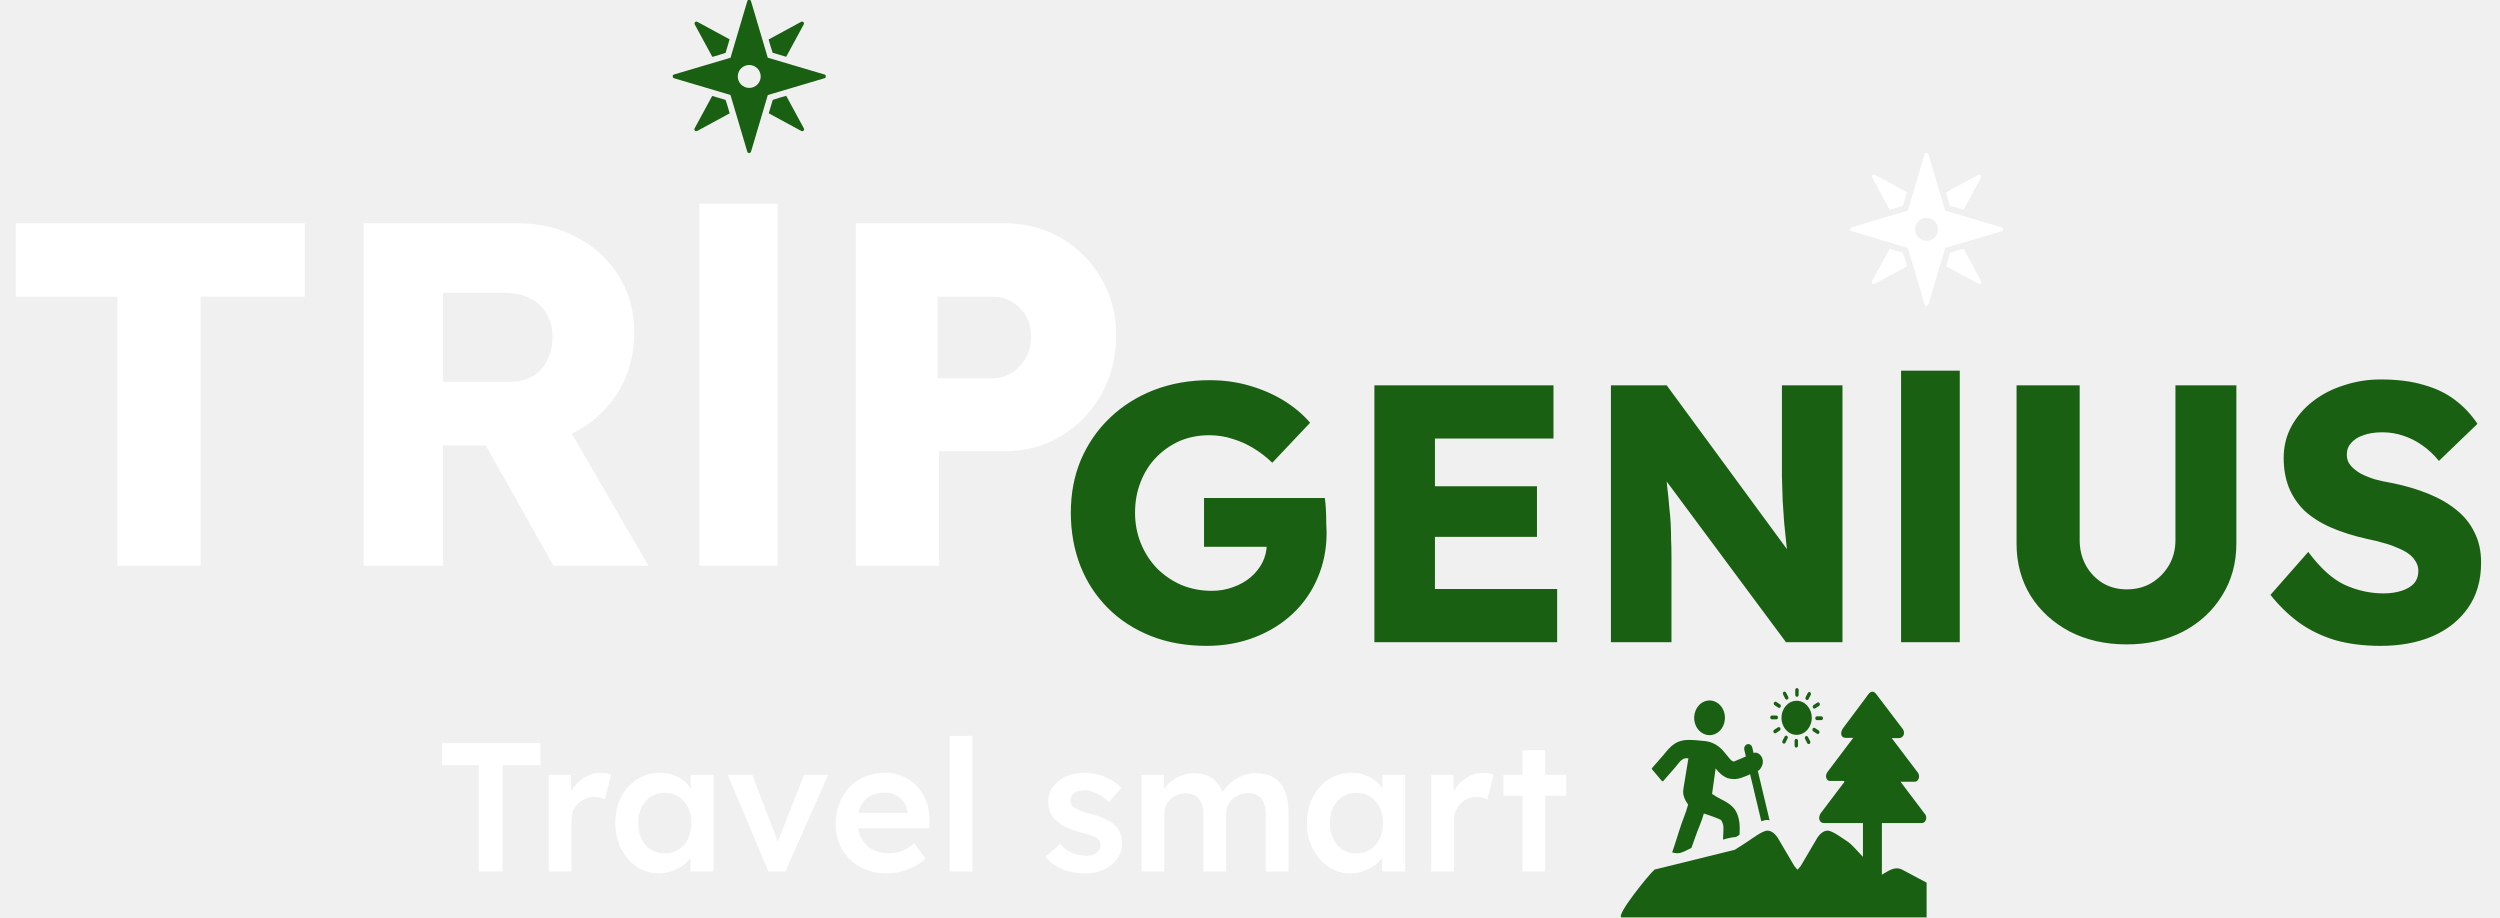
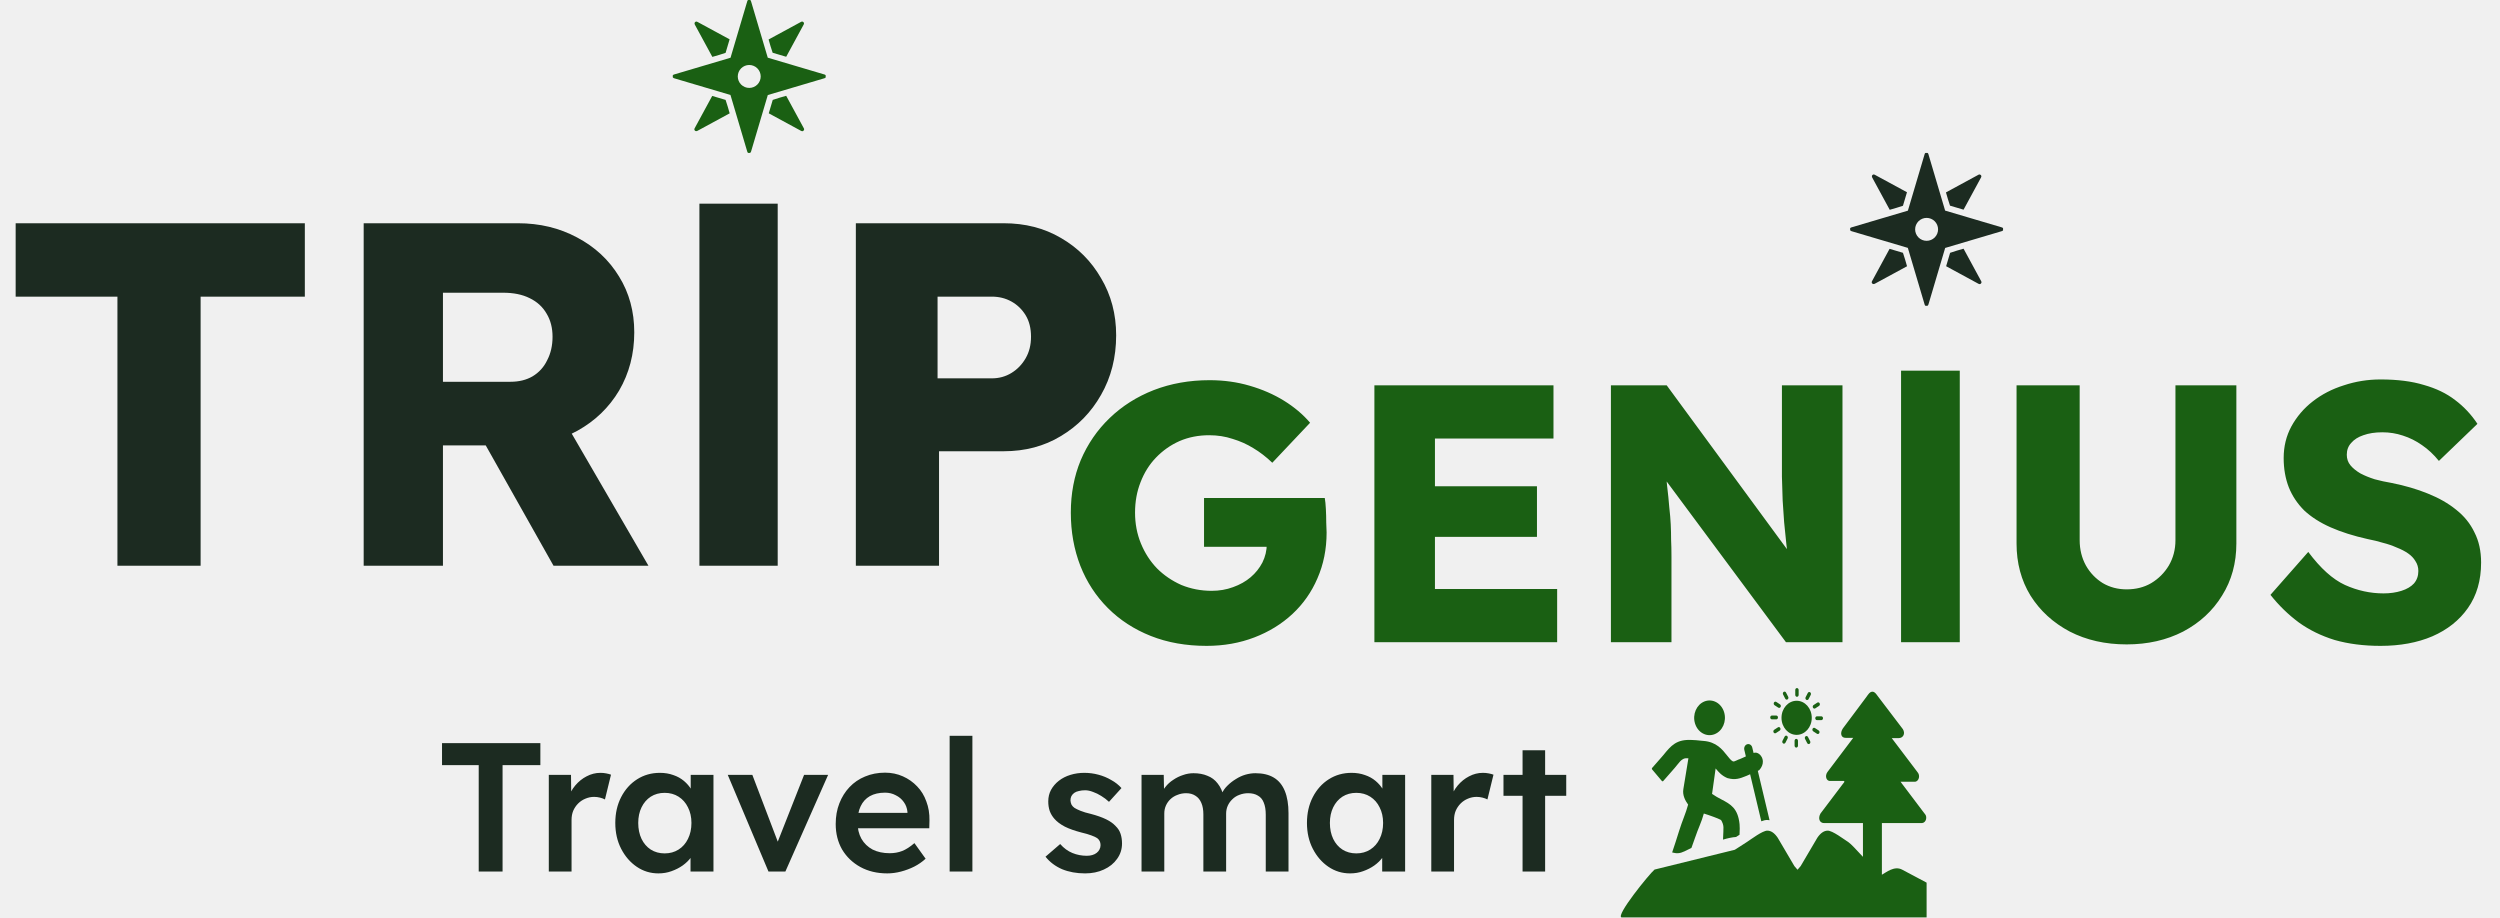
<svg xmlns="http://www.w3.org/2000/svg" width="327" height="120" viewBox="0 0 327 120" fill="none">
  <path d="M157.824 84.48C155.136 84.48 152.704 84.048 150.528 83.184C148.352 82.32 146.48 81.104 144.912 79.536C143.344 77.968 142.144 76.128 141.312 74.016C140.48 71.872 140.064 69.552 140.064 67.056C140.064 64.56 140.496 62.272 141.36 60.192C142.256 58.08 143.52 56.24 145.152 54.672C146.784 53.104 148.704 51.888 150.912 51.024C153.152 50.16 155.584 49.728 158.208 49.728C160.064 49.728 161.808 49.968 163.44 50.448C165.104 50.928 166.608 51.584 167.952 52.416C169.296 53.248 170.432 54.208 171.36 55.296L166.416 60.528C165.616 59.76 164.784 59.12 163.92 58.608C163.088 58.096 162.192 57.696 161.232 57.408C160.272 57.088 159.248 56.928 158.16 56.928C156.752 56.928 155.456 57.184 154.272 57.696C153.12 58.208 152.096 58.928 151.2 59.856C150.336 60.752 149.664 61.824 149.184 63.072C148.704 64.288 148.464 65.616 148.464 67.056C148.464 68.496 148.72 69.84 149.232 71.088C149.744 72.336 150.448 73.424 151.344 74.352C152.24 75.248 153.296 75.968 154.512 76.512C155.76 77.024 157.088 77.28 158.496 77.28C159.488 77.28 160.416 77.12 161.28 76.8C162.176 76.48 162.944 76.048 163.584 75.504C164.224 74.96 164.736 74.32 165.12 73.584C165.504 72.816 165.696 72 165.696 71.136V69.888L166.752 71.52H157.488V65.136H173.28C173.344 65.488 173.392 65.968 173.424 66.576C173.456 67.184 173.472 67.776 173.472 68.352C173.504 68.928 173.52 69.36 173.52 69.648C173.52 71.824 173.12 73.824 172.32 75.648C171.552 77.44 170.464 78.992 169.056 80.304C167.648 81.616 165.984 82.64 164.064 83.376C162.144 84.112 160.064 84.48 157.824 84.48ZM179.771 84V50.4H203.195V57.36H187.691V77.04H203.675V84H179.771ZM183.611 70.224V63.6H201.035V70.224H183.611ZM210.708 84V50.4H218.004L235.62 74.4L234.036 74.16C233.876 73.104 233.748 72.096 233.652 71.136C233.556 70.176 233.46 69.232 233.364 68.304C233.3 67.376 233.236 66.432 233.172 65.472C233.14 64.512 233.108 63.472 233.076 62.352C233.076 61.232 233.076 60.016 233.076 58.704V50.4H240.996V84H233.604L215.22 59.232L217.668 59.568C217.828 61.104 217.956 62.416 218.052 63.504C218.18 64.56 218.276 65.504 218.34 66.336C218.436 67.168 218.5 67.92 218.532 68.592C218.564 69.264 218.58 69.936 218.58 70.608C218.612 71.248 218.628 71.968 218.628 72.768V84H210.708ZM248.659 84V48.48H256.339V84H248.659ZM278.165 84.288C275.381 84.288 272.901 83.728 270.725 82.608C268.549 81.456 266.837 79.888 265.589 77.904C264.373 75.92 263.765 73.648 263.765 71.088V50.4H272.021V70.656C272.021 71.872 272.293 72.976 272.837 73.968C273.381 74.928 274.117 75.696 275.045 76.272C275.973 76.816 277.013 77.088 278.165 77.088C279.381 77.088 280.453 76.816 281.381 76.272C282.341 75.696 283.109 74.928 283.685 73.968C284.261 72.976 284.549 71.872 284.549 70.656V50.4H292.517V71.088C292.517 73.648 291.893 75.92 290.645 77.904C289.429 79.888 287.733 81.456 285.557 82.608C283.381 83.728 280.917 84.288 278.165 84.288ZM311.376 84.48C309.168 84.48 307.168 84.224 305.376 83.712C303.616 83.168 302.048 82.4 300.672 81.408C299.296 80.384 298.064 79.184 296.976 77.808L301.92 72.192C303.52 74.336 305.12 75.776 306.72 76.512C308.352 77.248 310.032 77.616 311.76 77.616C312.624 77.616 313.408 77.504 314.112 77.28C314.816 77.056 315.36 76.736 315.744 76.32C316.128 75.872 316.32 75.328 316.32 74.688C316.32 74.208 316.192 73.776 315.936 73.392C315.712 73.008 315.392 72.672 314.976 72.384C314.56 72.096 314.064 71.84 313.488 71.616C312.912 71.36 312.304 71.152 311.664 70.992C311.024 70.8 310.368 70.64 309.696 70.512C307.84 70.096 306.224 69.584 304.848 68.976C303.472 68.368 302.32 67.632 301.392 66.768C300.496 65.872 299.824 64.864 299.376 63.744C298.928 62.592 298.704 61.312 298.704 59.904C298.704 58.4 299.04 57.024 299.712 55.776C300.416 54.496 301.344 53.408 302.496 52.512C303.68 51.584 305.04 50.88 306.576 50.4C308.112 49.888 309.712 49.632 311.376 49.632C313.584 49.632 315.472 49.872 317.04 50.352C318.64 50.8 320 51.456 321.12 52.32C322.272 53.184 323.248 54.224 324.048 55.44L319.008 60.288C318.336 59.456 317.6 58.768 316.8 58.224C316.032 57.68 315.2 57.264 314.304 56.976C313.44 56.688 312.544 56.544 311.616 56.544C310.656 56.544 309.824 56.672 309.12 56.928C308.448 57.152 307.92 57.488 307.536 57.936C307.152 58.352 306.96 58.864 306.96 59.472C306.96 60.016 307.12 60.48 307.44 60.864C307.76 61.248 308.192 61.6 308.736 61.92C309.28 62.208 309.904 62.464 310.608 62.688C311.312 62.88 312.048 63.04 312.816 63.168C314.576 63.52 316.16 63.984 317.568 64.56C319.008 65.136 320.24 65.84 321.264 66.672C322.32 67.504 323.12 68.496 323.664 69.648C324.24 70.768 324.528 72.08 324.528 73.584C324.528 75.92 323.952 77.904 322.8 79.536C321.68 81.136 320.128 82.368 318.144 83.232C316.192 84.064 313.936 84.48 311.376 84.48Z" fill="#1A6013" />
  <g clip-path="url(#clip0_16_25)">
    <path fill-rule="evenodd" clip-rule="evenodd" d="M97.989 -0.034C97.841 -0.035 97.759 0.066 97.736 0.184L95.553 7.553C93.089 8.282 90.623 9.008 88.163 9.743C88.035 9.782 87.965 9.858 87.966 9.994C87.966 10.129 88.085 10.21 88.195 10.244L95.545 12.422C96.277 14.894 97.005 17.369 97.743 19.837C97.782 19.965 97.858 20.035 97.994 20.034C98.129 20.034 98.21 19.915 98.244 19.805L100.429 12.43L107.812 10.242C107.959 10.194 108.034 10.137 108.034 9.989C108.035 9.841 107.934 9.759 107.816 9.736L100.422 7.545L98.242 0.188C98.194 0.041 98.137 -0.034 97.989 -0.034V-0.034ZM98 8.5C98.398 8.5 98.779 8.658 99.061 8.939C99.342 9.221 99.5 9.602 99.5 10C99.5 10.398 99.342 10.779 99.061 11.061C98.779 11.342 98.398 11.5 98 11.5C97.602 11.5 97.221 11.342 96.939 11.061C96.658 10.779 96.5 10.398 96.5 10C96.5 9.602 96.658 9.221 96.939 8.939C97.221 8.658 97.602 8.5 98 8.5Z" fill="#1A6013" />
    <path fill-rule="evenodd" clip-rule="evenodd" d="M104.919 2.82C104.86 2.82 104.802 2.839 104.754 2.873L100.532 5.165C100.696 5.751 100.867 6.332 101.062 6.9L102.834 7.425L105.109 3.233C105.179 3.095 105.192 3.002 105.087 2.897C105.035 2.844 104.977 2.821 104.919 2.82ZM91.059 2.821C91.007 2.827 90.957 2.852 90.909 2.9C90.813 2.996 90.841 3.138 90.895 3.24L93.175 7.441C93.758 7.278 94.338 7.108 94.907 6.914L95.432 5.145C94.03 4.383 92.628 3.619 91.225 2.862C91.166 2.831 91.111 2.816 91.059 2.821ZM102.834 12.53C102.238 12.697 101.648 12.87 101.074 13.069C100.904 13.654 100.728 14.238 100.554 14.822L104.767 17.109C104.905 17.179 104.998 17.192 105.103 17.087C105.209 16.983 105.194 16.854 105.127 16.754L102.834 12.53ZM93.156 12.548C92.39 13.956 91.623 15.365 90.862 16.774C90.799 16.892 90.804 16.995 90.9 17.091C90.996 17.187 91.138 17.159 91.24 17.105L95.441 14.825C95.276 14.233 95.103 13.645 94.907 13.067C94.323 12.897 93.74 12.722 93.156 12.548Z" fill="#1A6013" />
  </g>
  <g clip-path="url(#clip1_16_25)">
-     <path fill-rule="evenodd" clip-rule="evenodd" d="M251.989 19.966C251.841 19.965 251.759 20.066 251.736 20.184L249.553 27.553C247.089 28.282 244.623 29.008 242.163 29.743C242.035 29.782 241.965 29.858 241.966 29.994C241.966 30.129 242.085 30.21 242.195 30.244L249.545 32.422C250.277 34.894 251.005 37.369 251.743 39.837C251.782 39.965 251.858 40.035 251.994 40.034C252.129 40.034 252.21 39.915 252.244 39.805L254.429 32.43L261.812 30.242C261.959 30.194 262.034 30.137 262.034 29.989C262.035 29.841 261.934 29.759 261.816 29.736L254.422 27.545L252.242 20.188C252.194 20.041 252.137 19.966 251.989 19.966V19.966ZM252 28.5C252.398 28.5 252.779 28.658 253.061 28.939C253.342 29.221 253.5 29.602 253.5 30C253.5 30.398 253.342 30.779 253.061 31.061C252.779 31.342 252.398 31.5 252 31.5C251.602 31.5 251.221 31.342 250.939 31.061C250.658 30.779 250.5 30.398 250.5 30C250.5 29.602 250.658 29.221 250.939 28.939C251.221 28.658 251.602 28.5 252 28.5Z" fill="white" />
-     <path fill-rule="evenodd" clip-rule="evenodd" d="M258.919 22.82C258.86 22.82 258.802 22.839 258.754 22.873L254.532 25.165C254.696 25.751 254.867 26.332 255.062 26.9L256.834 27.425L259.109 23.233C259.179 23.095 259.192 23.002 259.087 22.897C259.035 22.844 258.977 22.821 258.919 22.82ZM245.059 22.821C245.007 22.827 244.957 22.852 244.909 22.9C244.813 22.996 244.841 23.138 244.895 23.24L247.175 27.441C247.758 27.278 248.338 27.108 248.907 26.914L249.432 25.145C248.03 24.383 246.628 23.619 245.225 22.862C245.166 22.831 245.111 22.816 245.059 22.821ZM256.834 32.53C256.238 32.697 255.648 32.87 255.074 33.069C254.904 33.654 254.728 34.238 254.554 34.822L258.767 37.109C258.905 37.179 258.998 37.192 259.103 37.087C259.209 36.983 259.194 36.854 259.127 36.754L256.834 32.53ZM247.156 32.548C246.39 33.956 245.623 35.365 244.862 36.774C244.799 36.892 244.804 36.995 244.9 37.091C244.996 37.187 245.138 37.159 245.24 37.105L249.441 34.825C249.276 34.233 249.103 33.645 248.907 33.067C248.323 32.897 247.74 32.722 247.156 32.548Z" fill="white" />
+     <path fill-rule="evenodd" clip-rule="evenodd" d="M251.989 19.966C251.841 19.965 251.759 20.066 251.736 20.184L249.553 27.553C247.089 28.282 244.623 29.008 242.163 29.743C242.035 29.782 241.965 29.858 241.966 29.994C241.966 30.129 242.085 30.21 242.195 30.244L249.545 32.422C250.277 34.894 251.005 37.369 251.743 39.837C251.782 39.965 251.858 40.035 251.994 40.034C252.129 40.034 252.21 39.915 252.244 39.805L254.429 32.43L261.812 30.242C261.959 30.194 262.034 30.137 262.034 29.989C262.035 29.841 261.934 29.759 261.816 29.736L254.422 27.545L252.242 20.188C252.194 20.041 252.137 19.966 251.989 19.966V19.966ZM252 28.5C252.398 28.5 252.779 28.658 253.061 28.939C253.342 29.221 253.5 29.602 253.5 30C253.5 30.398 253.342 30.779 253.061 31.061C252.779 31.342 252.398 31.5 252 31.5C251.602 31.5 251.221 31.342 250.939 31.061C250.658 30.779 250.5 30.398 250.5 30C250.5 29.602 250.658 29.221 250.939 28.939C251.221 28.658 251.602 28.5 252 28.5Z" fill="#1c2b21" />
+     <path fill-rule="evenodd" clip-rule="evenodd" d="M258.919 22.82C258.86 22.82 258.802 22.839 258.754 22.873L254.532 25.165C254.696 25.751 254.867 26.332 255.062 26.9L256.834 27.425L259.109 23.233C259.179 23.095 259.192 23.002 259.087 22.897C259.035 22.844 258.977 22.821 258.919 22.82ZM245.059 22.821C245.007 22.827 244.957 22.852 244.909 22.9C244.813 22.996 244.841 23.138 244.895 23.24L247.175 27.441C247.758 27.278 248.338 27.108 248.907 26.914L249.432 25.145C248.03 24.383 246.628 23.619 245.225 22.862C245.166 22.831 245.111 22.816 245.059 22.821ZM256.834 32.53C256.238 32.697 255.648 32.87 255.074 33.069C254.904 33.654 254.728 34.238 254.554 34.822L258.767 37.109C258.905 37.179 258.998 37.192 259.103 37.087C259.209 36.983 259.194 36.854 259.127 36.754L256.834 32.53ZM247.156 32.548C246.39 33.956 245.623 35.365 244.862 36.774C244.799 36.892 244.804 36.995 244.9 37.091C244.996 37.187 245.138 37.159 245.24 37.105L249.441 34.825C249.276 34.233 249.103 33.645 248.907 33.067C248.323 32.897 247.74 32.722 247.156 32.548Z" fill="#1c2b21" />
  </g>
-   <path d="M15.36 74V38.8H2.048V29.2H39.872V38.8H26.24V74H15.36ZM47.569 74V29.2H67.73C70.588 29.2 73.169 29.819 75.474 31.056C77.82 32.293 79.655 34 80.978 36.176C82.3 38.309 82.962 40.741 82.962 43.472C82.962 46.288 82.3 48.827 80.978 51.088C79.655 53.307 77.841 55.056 75.537 56.336C73.234 57.616 70.631 58.256 67.73 58.256H57.938V74H47.569ZM72.401 74L61.01 53.776L72.145 52.176L84.817 74H72.401ZM57.938 49.936H66.769C67.879 49.936 68.839 49.701 69.65 49.232C70.503 48.72 71.143 48.016 71.57 47.12C72.039 46.224 72.273 45.2 72.273 44.048C72.273 42.896 72.017 41.893 71.505 41.04C70.993 40.144 70.247 39.461 69.266 38.992C68.327 38.523 67.175 38.288 65.809 38.288H57.938V49.936ZM91.483 74V26.64H101.723V74H91.483ZM111.945 74V29.2H131.273C134.089 29.2 136.585 29.84 138.761 31.12C140.979 32.4 142.729 34.149 144.009 36.368C145.331 38.587 145.993 41.083 145.993 43.856C145.993 46.757 145.331 49.36 144.009 51.664C142.729 53.925 140.979 55.717 138.761 57.04C136.585 58.363 134.089 59.024 131.273 59.024H122.825V74H111.945ZM122.633 49.488H129.737C130.675 49.488 131.529 49.253 132.297 48.784C133.065 48.315 133.683 47.675 134.153 46.864C134.622 46.053 134.857 45.115 134.857 44.048C134.857 42.939 134.622 42 134.153 41.232C133.683 40.464 133.065 39.867 132.297 39.44C131.529 39.013 130.675 38.8 129.737 38.8H122.633V49.488Z" fill="white" />
-   <path d="M62.616 114V100.08H57.816V97.2H70.68V100.08H65.736V114H62.616ZM71.783 114V101.352H74.687L74.735 105.384L74.327 104.472C74.503 103.832 74.807 103.256 75.239 102.744C75.671 102.232 76.167 101.832 76.727 101.544C77.303 101.24 77.903 101.088 78.527 101.088C78.799 101.088 79.055 101.112 79.295 101.16C79.551 101.208 79.759 101.264 79.919 101.328L79.127 104.568C78.951 104.472 78.735 104.392 78.479 104.328C78.223 104.264 77.967 104.232 77.711 104.232C77.311 104.232 76.927 104.312 76.559 104.472C76.207 104.616 75.895 104.824 75.623 105.096C75.351 105.368 75.135 105.688 74.975 106.056C74.831 106.408 74.759 106.808 74.759 107.256V114H71.783ZM86.121 114.24C85.081 114.24 84.137 113.952 83.289 113.376C82.441 112.8 81.761 112.016 81.249 111.024C80.737 110.032 80.481 108.904 80.481 107.64C80.481 106.376 80.737 105.248 81.249 104.256C81.761 103.264 82.457 102.488 83.337 101.928C84.217 101.368 85.209 101.088 86.313 101.088C86.953 101.088 87.537 101.184 88.065 101.376C88.593 101.552 89.057 101.808 89.457 102.144C89.857 102.48 90.185 102.864 90.441 103.296C90.713 103.728 90.897 104.192 90.993 104.688L90.345 104.52V101.352H93.321V114H90.321V110.976L91.017 110.856C90.905 111.288 90.697 111.712 90.393 112.128C90.105 112.528 89.737 112.888 89.289 113.208C88.857 113.512 88.369 113.76 87.825 113.952C87.297 114.144 86.729 114.24 86.121 114.24ZM86.937 111.624C87.625 111.624 88.233 111.456 88.761 111.12C89.289 110.784 89.697 110.32 89.985 109.728C90.289 109.12 90.441 108.424 90.441 107.64C90.441 106.872 90.289 106.192 89.985 105.6C89.697 105.008 89.289 104.544 88.761 104.208C88.233 103.872 87.625 103.704 86.937 103.704C86.249 103.704 85.641 103.872 85.113 104.208C84.601 104.544 84.201 105.008 83.913 105.6C83.625 106.192 83.481 106.872 83.481 107.64C83.481 108.424 83.625 109.12 83.913 109.728C84.201 110.32 84.601 110.784 85.113 111.12C85.641 111.456 86.249 111.624 86.937 111.624ZM100.518 114L95.19 101.352H98.406L102.006 110.808L101.382 110.976L105.174 101.352H108.318L102.726 114H100.518ZM116.054 114.24C114.726 114.24 113.55 113.96 112.526 113.4C111.518 112.84 110.726 112.08 110.15 111.12C109.59 110.144 109.31 109.032 109.31 107.784C109.31 106.792 109.47 105.888 109.79 105.072C110.11 104.256 110.55 103.552 111.11 102.96C111.686 102.352 112.366 101.888 113.15 101.568C113.95 101.232 114.822 101.064 115.766 101.064C116.598 101.064 117.374 101.224 118.094 101.544C118.814 101.864 119.438 102.304 119.966 102.864C120.494 103.408 120.894 104.064 121.166 104.832C121.454 105.584 121.59 106.408 121.574 107.304L121.55 108.336H111.302L110.75 106.32H119.078L118.694 106.728V106.2C118.646 105.704 118.486 105.272 118.214 104.904C117.942 104.52 117.59 104.224 117.158 104.016C116.742 103.792 116.278 103.68 115.766 103.68C114.982 103.68 114.318 103.832 113.774 104.136C113.246 104.44 112.846 104.88 112.574 105.456C112.302 106.016 112.166 106.72 112.166 107.568C112.166 108.384 112.334 109.096 112.67 109.704C113.022 110.312 113.51 110.784 114.134 111.12C114.774 111.44 115.518 111.6 116.366 111.6C116.958 111.6 117.502 111.504 117.998 111.312C118.494 111.12 119.03 110.776 119.606 110.28L121.07 112.32C120.638 112.72 120.142 113.064 119.582 113.352C119.038 113.624 118.462 113.84 117.854 114C117.246 114.16 116.646 114.24 116.054 114.24ZM124.213 114V96.24H127.189V114H124.213ZM141.936 114.24C140.816 114.24 139.808 114.056 138.912 113.688C138.032 113.304 137.312 112.76 136.752 112.056L138.672 110.4C139.152 110.944 139.688 111.336 140.28 111.576C140.872 111.816 141.496 111.936 142.152 111.936C142.424 111.936 142.664 111.904 142.872 111.84C143.096 111.776 143.288 111.68 143.448 111.552C143.608 111.424 143.728 111.28 143.808 111.12C143.904 110.944 143.952 110.752 143.952 110.544C143.952 110.16 143.808 109.856 143.52 109.632C143.36 109.52 143.104 109.4 142.752 109.272C142.416 109.144 141.976 109.016 141.432 108.888C140.568 108.664 139.848 108.408 139.272 108.12C138.696 107.816 138.248 107.48 137.928 107.112C137.656 106.808 137.448 106.464 137.304 106.08C137.176 105.696 137.112 105.28 137.112 104.832C137.112 104.272 137.232 103.768 137.472 103.32C137.728 102.856 138.072 102.456 138.504 102.12C138.936 101.784 139.44 101.528 140.016 101.352C140.592 101.176 141.192 101.088 141.816 101.088C142.456 101.088 143.072 101.168 143.664 101.328C144.272 101.488 144.832 101.72 145.344 102.024C145.872 102.312 146.32 102.664 146.688 103.08L145.056 104.88C144.752 104.592 144.416 104.336 144.048 104.112C143.696 103.888 143.336 103.712 142.968 103.584C142.6 103.44 142.256 103.368 141.936 103.368C141.632 103.368 141.36 103.4 141.12 103.464C140.88 103.512 140.68 103.592 140.52 103.704C140.36 103.816 140.232 103.96 140.136 104.136C140.056 104.296 140.016 104.488 140.016 104.712C140.032 104.904 140.08 105.088 140.16 105.264C140.256 105.424 140.384 105.56 140.544 105.672C140.72 105.784 140.984 105.912 141.336 106.056C141.688 106.2 142.144 106.336 142.704 106.464C143.488 106.672 144.144 106.904 144.672 107.16C145.2 107.416 145.616 107.712 145.92 108.048C146.224 108.336 146.44 108.672 146.568 109.056C146.696 109.44 146.76 109.864 146.76 110.328C146.76 111.08 146.544 111.752 146.112 112.344C145.696 112.936 145.12 113.4 144.384 113.736C143.664 114.072 142.848 114.24 141.936 114.24ZM149.313 114V101.352H152.217L152.265 103.896L151.785 104.088C151.929 103.672 152.145 103.288 152.433 102.936C152.721 102.568 153.065 102.256 153.465 102C153.865 101.728 154.289 101.52 154.737 101.376C155.185 101.216 155.641 101.136 156.105 101.136C156.793 101.136 157.401 101.248 157.929 101.472C158.473 101.68 158.921 102.016 159.273 102.48C159.641 102.944 159.913 103.536 160.089 104.256L159.633 104.16L159.825 103.776C160.001 103.392 160.249 103.048 160.569 102.744C160.889 102.424 161.249 102.144 161.649 101.904C162.049 101.648 162.465 101.456 162.897 101.328C163.345 101.2 163.785 101.136 164.217 101.136C165.177 101.136 165.977 101.328 166.617 101.712C167.257 102.096 167.737 102.68 168.057 103.464C168.377 104.248 168.537 105.216 168.537 106.368V114H165.561V106.56C165.561 105.92 165.473 105.392 165.297 104.976C165.137 104.56 164.881 104.256 164.529 104.064C164.193 103.856 163.769 103.752 163.257 103.752C162.857 103.752 162.473 103.824 162.105 103.968C161.753 104.096 161.449 104.288 161.193 104.544C160.937 104.784 160.737 105.064 160.593 105.384C160.449 105.704 160.377 106.056 160.377 106.44V114H157.401V106.536C157.401 105.928 157.313 105.424 157.137 105.024C156.961 104.608 156.705 104.296 156.369 104.088C156.033 103.864 155.625 103.752 155.145 103.752C154.745 103.752 154.369 103.824 154.017 103.968C153.665 104.096 153.361 104.28 153.105 104.52C152.849 104.76 152.649 105.04 152.505 105.36C152.361 105.68 152.289 106.032 152.289 106.416V114H149.313ZM176.59 114.24C175.55 114.24 174.606 113.952 173.758 113.376C172.91 112.8 172.23 112.016 171.718 111.024C171.206 110.032 170.95 108.904 170.95 107.64C170.95 106.376 171.206 105.248 171.718 104.256C172.23 103.264 172.926 102.488 173.806 101.928C174.686 101.368 175.678 101.088 176.782 101.088C177.422 101.088 178.006 101.184 178.534 101.376C179.062 101.552 179.526 101.808 179.926 102.144C180.326 102.48 180.654 102.864 180.91 103.296C181.182 103.728 181.366 104.192 181.462 104.688L180.814 104.52V101.352H183.79V114H180.79V110.976L181.486 110.856C181.374 111.288 181.166 111.712 180.862 112.128C180.574 112.528 180.206 112.888 179.758 113.208C179.326 113.512 178.838 113.76 178.294 113.952C177.766 114.144 177.198 114.24 176.59 114.24ZM177.406 111.624C178.094 111.624 178.702 111.456 179.23 111.12C179.758 110.784 180.166 110.32 180.454 109.728C180.758 109.12 180.91 108.424 180.91 107.64C180.91 106.872 180.758 106.192 180.454 105.6C180.166 105.008 179.758 104.544 179.23 104.208C178.702 103.872 178.094 103.704 177.406 103.704C176.718 103.704 176.11 103.872 175.582 104.208C175.07 104.544 174.67 105.008 174.382 105.6C174.094 106.192 173.95 106.872 173.95 107.64C173.95 108.424 174.094 109.12 174.382 109.728C174.67 110.32 175.07 110.784 175.582 111.12C176.11 111.456 176.718 111.624 177.406 111.624ZM187.212 114V101.352H190.116L190.164 105.384L189.756 104.472C189.932 103.832 190.236 103.256 190.668 102.744C191.1 102.232 191.596 101.832 192.156 101.544C192.732 101.24 193.332 101.088 193.956 101.088C194.228 101.088 194.484 101.112 194.724 101.16C194.98 101.208 195.188 101.264 195.348 101.328L194.556 104.568C194.38 104.472 194.164 104.392 193.908 104.328C193.652 104.264 193.396 104.232 193.14 104.232C192.74 104.232 192.356 104.312 191.988 104.472C191.636 104.616 191.324 104.824 191.052 105.096C190.78 105.368 190.564 105.688 190.404 106.056C190.26 106.408 190.188 106.808 190.188 107.256V114H187.212ZM199.151 114V98.136H202.103V114H199.151ZM196.655 104.088V101.352H204.863V104.088H196.655Z" fill="white" />
+   <path d="M15.36 74V38.8H2.048V29.2H39.872V38.8H26.24V74H15.36ZM47.569 74V29.2H67.73C70.588 29.2 73.169 29.819 75.474 31.056C77.82 32.293 79.655 34 80.978 36.176C82.3 38.309 82.962 40.741 82.962 43.472C82.962 46.288 82.3 48.827 80.978 51.088C79.655 53.307 77.841 55.056 75.537 56.336C73.234 57.616 70.631 58.256 67.73 58.256H57.938V74H47.569ZM72.401 74L61.01 53.776L72.145 52.176L84.817 74H72.401ZM57.938 49.936H66.769C67.879 49.936 68.839 49.701 69.65 49.232C70.503 48.72 71.143 48.016 71.57 47.12C72.039 46.224 72.273 45.2 72.273 44.048C72.273 42.896 72.017 41.893 71.505 41.04C70.993 40.144 70.247 39.461 69.266 38.992C68.327 38.523 67.175 38.288 65.809 38.288H57.938V49.936ZM91.483 74V26.64H101.723V74H91.483ZM111.945 74V29.2H131.273C134.089 29.2 136.585 29.84 138.761 31.12C140.979 32.4 142.729 34.149 144.009 36.368C145.331 38.587 145.993 41.083 145.993 43.856C145.993 46.757 145.331 49.36 144.009 51.664C142.729 53.925 140.979 55.717 138.761 57.04C136.585 58.363 134.089 59.024 131.273 59.024H122.825V74H111.945ZM122.633 49.488H129.737C130.675 49.488 131.529 49.253 132.297 48.784C133.065 48.315 133.683 47.675 134.153 46.864C134.622 46.053 134.857 45.115 134.857 44.048C134.857 42.939 134.622 42 134.153 41.232C133.683 40.464 133.065 39.867 132.297 39.44C131.529 39.013 130.675 38.8 129.737 38.8H122.633V49.488Z" fill="#1c2b21" />
+   <path d="M62.616 114V100.08H57.816V97.2H70.68V100.08H65.736V114H62.616ZM71.783 114V101.352H74.687L74.735 105.384L74.327 104.472C74.503 103.832 74.807 103.256 75.239 102.744C75.671 102.232 76.167 101.832 76.727 101.544C77.303 101.24 77.903 101.088 78.527 101.088C78.799 101.088 79.055 101.112 79.295 101.16C79.551 101.208 79.759 101.264 79.919 101.328L79.127 104.568C78.951 104.472 78.735 104.392 78.479 104.328C78.223 104.264 77.967 104.232 77.711 104.232C77.311 104.232 76.927 104.312 76.559 104.472C76.207 104.616 75.895 104.824 75.623 105.096C75.351 105.368 75.135 105.688 74.975 106.056C74.831 106.408 74.759 106.808 74.759 107.256V114H71.783ZM86.121 114.24C85.081 114.24 84.137 113.952 83.289 113.376C82.441 112.8 81.761 112.016 81.249 111.024C80.737 110.032 80.481 108.904 80.481 107.64C80.481 106.376 80.737 105.248 81.249 104.256C81.761 103.264 82.457 102.488 83.337 101.928C84.217 101.368 85.209 101.088 86.313 101.088C86.953 101.088 87.537 101.184 88.065 101.376C88.593 101.552 89.057 101.808 89.457 102.144C89.857 102.48 90.185 102.864 90.441 103.296C90.713 103.728 90.897 104.192 90.993 104.688L90.345 104.52V101.352H93.321V114H90.321V110.976L91.017 110.856C90.905 111.288 90.697 111.712 90.393 112.128C90.105 112.528 89.737 112.888 89.289 113.208C88.857 113.512 88.369 113.76 87.825 113.952C87.297 114.144 86.729 114.24 86.121 114.24ZM86.937 111.624C87.625 111.624 88.233 111.456 88.761 111.12C89.289 110.784 89.697 110.32 89.985 109.728C90.289 109.12 90.441 108.424 90.441 107.64C90.441 106.872 90.289 106.192 89.985 105.6C89.697 105.008 89.289 104.544 88.761 104.208C88.233 103.872 87.625 103.704 86.937 103.704C86.249 103.704 85.641 103.872 85.113 104.208C84.601 104.544 84.201 105.008 83.913 105.6C83.625 106.192 83.481 106.872 83.481 107.64C83.481 108.424 83.625 109.12 83.913 109.728C84.201 110.32 84.601 110.784 85.113 111.12C85.641 111.456 86.249 111.624 86.937 111.624ZM100.518 114L95.19 101.352H98.406L102.006 110.808L101.382 110.976L105.174 101.352H108.318L102.726 114H100.518ZM116.054 114.24C114.726 114.24 113.55 113.96 112.526 113.4C111.518 112.84 110.726 112.08 110.15 111.12C109.59 110.144 109.31 109.032 109.31 107.784C109.31 106.792 109.47 105.888 109.79 105.072C110.11 104.256 110.55 103.552 111.11 102.96C111.686 102.352 112.366 101.888 113.15 101.568C113.95 101.232 114.822 101.064 115.766 101.064C116.598 101.064 117.374 101.224 118.094 101.544C118.814 101.864 119.438 102.304 119.966 102.864C120.494 103.408 120.894 104.064 121.166 104.832C121.454 105.584 121.59 106.408 121.574 107.304L121.55 108.336H111.302L110.75 106.32H119.078L118.694 106.728V106.2C118.646 105.704 118.486 105.272 118.214 104.904C117.942 104.52 117.59 104.224 117.158 104.016C116.742 103.792 116.278 103.68 115.766 103.68C114.982 103.68 114.318 103.832 113.774 104.136C113.246 104.44 112.846 104.88 112.574 105.456C112.302 106.016 112.166 106.72 112.166 107.568C112.166 108.384 112.334 109.096 112.67 109.704C113.022 110.312 113.51 110.784 114.134 111.12C114.774 111.44 115.518 111.6 116.366 111.6C116.958 111.6 117.502 111.504 117.998 111.312C118.494 111.12 119.03 110.776 119.606 110.28L121.07 112.32C120.638 112.72 120.142 113.064 119.582 113.352C119.038 113.624 118.462 113.84 117.854 114C117.246 114.16 116.646 114.24 116.054 114.24ZM124.213 114V96.24H127.189V114H124.213ZM141.936 114.24C140.816 114.24 139.808 114.056 138.912 113.688C138.032 113.304 137.312 112.76 136.752 112.056L138.672 110.4C139.152 110.944 139.688 111.336 140.28 111.576C140.872 111.816 141.496 111.936 142.152 111.936C142.424 111.936 142.664 111.904 142.872 111.84C143.096 111.776 143.288 111.68 143.448 111.552C143.608 111.424 143.728 111.28 143.808 111.12C143.904 110.944 143.952 110.752 143.952 110.544C143.952 110.16 143.808 109.856 143.52 109.632C143.36 109.52 143.104 109.4 142.752 109.272C142.416 109.144 141.976 109.016 141.432 108.888C140.568 108.664 139.848 108.408 139.272 108.12C138.696 107.816 138.248 107.48 137.928 107.112C137.656 106.808 137.448 106.464 137.304 106.08C137.176 105.696 137.112 105.28 137.112 104.832C137.112 104.272 137.232 103.768 137.472 103.32C137.728 102.856 138.072 102.456 138.504 102.12C138.936 101.784 139.44 101.528 140.016 101.352C140.592 101.176 141.192 101.088 141.816 101.088C142.456 101.088 143.072 101.168 143.664 101.328C144.272 101.488 144.832 101.72 145.344 102.024C145.872 102.312 146.32 102.664 146.688 103.08L145.056 104.88C144.752 104.592 144.416 104.336 144.048 104.112C143.696 103.888 143.336 103.712 142.968 103.584C142.6 103.44 142.256 103.368 141.936 103.368C141.632 103.368 141.36 103.4 141.12 103.464C140.88 103.512 140.68 103.592 140.52 103.704C140.36 103.816 140.232 103.96 140.136 104.136C140.056 104.296 140.016 104.488 140.016 104.712C140.032 104.904 140.08 105.088 140.16 105.264C140.256 105.424 140.384 105.56 140.544 105.672C140.72 105.784 140.984 105.912 141.336 106.056C141.688 106.2 142.144 106.336 142.704 106.464C143.488 106.672 144.144 106.904 144.672 107.16C145.2 107.416 145.616 107.712 145.92 108.048C146.224 108.336 146.44 108.672 146.568 109.056C146.696 109.44 146.76 109.864 146.76 110.328C146.76 111.08 146.544 111.752 146.112 112.344C145.696 112.936 145.12 113.4 144.384 113.736C143.664 114.072 142.848 114.24 141.936 114.24ZM149.313 114V101.352H152.217L152.265 103.896L151.785 104.088C151.929 103.672 152.145 103.288 152.433 102.936C152.721 102.568 153.065 102.256 153.465 102C153.865 101.728 154.289 101.52 154.737 101.376C155.185 101.216 155.641 101.136 156.105 101.136C156.793 101.136 157.401 101.248 157.929 101.472C158.473 101.68 158.921 102.016 159.273 102.48C159.641 102.944 159.913 103.536 160.089 104.256L159.633 104.16L159.825 103.776C160.001 103.392 160.249 103.048 160.569 102.744C160.889 102.424 161.249 102.144 161.649 101.904C162.049 101.648 162.465 101.456 162.897 101.328C163.345 101.2 163.785 101.136 164.217 101.136C165.177 101.136 165.977 101.328 166.617 101.712C167.257 102.096 167.737 102.68 168.057 103.464C168.377 104.248 168.537 105.216 168.537 106.368V114H165.561V106.56C165.561 105.92 165.473 105.392 165.297 104.976C165.137 104.56 164.881 104.256 164.529 104.064C164.193 103.856 163.769 103.752 163.257 103.752C162.857 103.752 162.473 103.824 162.105 103.968C161.753 104.096 161.449 104.288 161.193 104.544C160.937 104.784 160.737 105.064 160.593 105.384C160.449 105.704 160.377 106.056 160.377 106.44V114H157.401V106.536C157.401 105.928 157.313 105.424 157.137 105.024C156.961 104.608 156.705 104.296 156.369 104.088C156.033 103.864 155.625 103.752 155.145 103.752C154.745 103.752 154.369 103.824 154.017 103.968C153.665 104.096 153.361 104.28 153.105 104.52C152.849 104.76 152.649 105.04 152.505 105.36C152.361 105.68 152.289 106.032 152.289 106.416V114H149.313ZM176.59 114.24C175.55 114.24 174.606 113.952 173.758 113.376C172.91 112.8 172.23 112.016 171.718 111.024C171.206 110.032 170.95 108.904 170.95 107.64C170.95 106.376 171.206 105.248 171.718 104.256C172.23 103.264 172.926 102.488 173.806 101.928C174.686 101.368 175.678 101.088 176.782 101.088C177.422 101.088 178.006 101.184 178.534 101.376C179.062 101.552 179.526 101.808 179.926 102.144C180.326 102.48 180.654 102.864 180.91 103.296C181.182 103.728 181.366 104.192 181.462 104.688L180.814 104.52V101.352H183.79V114H180.79V110.976L181.486 110.856C181.374 111.288 181.166 111.712 180.862 112.128C180.574 112.528 180.206 112.888 179.758 113.208C179.326 113.512 178.838 113.76 178.294 113.952C177.766 114.144 177.198 114.24 176.59 114.24ZM177.406 111.624C178.094 111.624 178.702 111.456 179.23 111.12C179.758 110.784 180.166 110.32 180.454 109.728C180.758 109.12 180.91 108.424 180.91 107.64C180.91 106.872 180.758 106.192 180.454 105.6C180.166 105.008 179.758 104.544 179.23 104.208C178.702 103.872 178.094 103.704 177.406 103.704C176.718 103.704 176.11 103.872 175.582 104.208C175.07 104.544 174.67 105.008 174.382 105.6C174.094 106.192 173.95 106.872 173.95 107.64C173.95 108.424 174.094 109.12 174.382 109.728C174.67 110.32 175.07 110.784 175.582 111.12C176.11 111.456 176.718 111.624 177.406 111.624ZM187.212 114V101.352H190.116L190.164 105.384L189.756 104.472C189.932 103.832 190.236 103.256 190.668 102.744C191.1 102.232 191.596 101.832 192.156 101.544C192.732 101.24 193.332 101.088 193.956 101.088C194.228 101.088 194.484 101.112 194.724 101.16C194.98 101.208 195.188 101.264 195.348 101.328L194.556 104.568C194.38 104.472 194.164 104.392 193.908 104.328C193.652 104.264 193.396 104.232 193.14 104.232C192.74 104.232 192.356 104.312 191.988 104.472C191.636 104.616 191.324 104.824 191.052 105.096C190.78 105.368 190.564 105.688 190.404 106.056C190.26 106.408 190.188 106.808 190.188 107.256V114H187.212ZM199.151 114V98.136H202.103V114H199.151ZM196.655 104.088V101.352H204.863V104.088H196.655Z" fill="#1c2b21" />
  <path d="M234.999 91.659C235.546 91.659 236.041 91.908 236.399 92.312C236.757 92.715 236.978 93.273 236.978 93.889C236.978 94.506 236.757 95.064 236.399 95.467C236.041 95.871 235.546 96.12 234.999 96.12C234.452 96.12 233.957 95.871 233.599 95.467C233.241 95.064 233.02 94.506 233.02 93.889C233.02 93.273 233.241 92.715 233.599 92.312C233.954 91.912 234.452 91.659 234.999 91.659ZM243.674 112.074C242.857 111.186 242.072 110.353 241.802 110.177C241.164 109.766 239.693 108.633 239.045 108.647C238.57 108.662 238.124 108.963 237.707 109.579L235.526 113.285L235.116 113.762L234.706 113.285L232.525 109.579C232.109 108.963 231.663 108.658 231.187 108.647C230.54 108.633 229.068 109.766 228.43 110.177L226.914 111.15L216.413 113.74C215.736 114.305 211.27 119.806 212.103 120H230.654H230.667H234.573H252V115.45L248.804 113.751C247.775 113.205 246.711 114.111 246.151 114.415V107.653H251.427C251.954 107.583 252.075 106.86 251.834 106.545L251.512 106.123L248.585 102.248H250.535C250.997 102.149 251.203 101.43 250.799 100.982L247.443 96.55H248.328C248.947 96.55 249.25 95.948 248.895 95.372L245.62 91.064C245.431 90.818 245.243 90.484 244.927 90.473C244.562 90.462 244.334 90.877 244.126 91.159L241.044 95.284C240.646 95.885 240.799 96.531 241.418 96.509H242.404L239.025 100.986C238.654 101.507 238.882 102.248 239.491 102.149H241.171L241.262 102.252L238.124 106.402C237.772 107.011 237.938 107.741 238.762 107.657H243.674V112.074ZM222.959 91.743C223.483 91.541 224.033 91.6 224.495 91.853C224.957 92.106 225.335 92.565 225.514 93.156C225.693 93.746 225.644 94.366 225.416 94.888C225.192 95.409 224.785 95.834 224.261 96.036C223.737 96.238 223.187 96.183 222.724 95.926C222.262 95.673 221.885 95.214 221.706 94.623C221.526 94.032 221.575 93.412 221.803 92.891C222.031 92.37 222.431 91.948 222.959 91.743ZM228.157 98.087C228.079 97.764 228.251 97.43 228.538 97.346C228.824 97.258 229.12 97.452 229.195 97.775L229.368 98.494L229.391 98.483L229.397 98.48C229.602 98.403 229.84 98.45 230.048 98.59C230.198 98.689 230.331 98.832 230.426 99.012C230.523 99.192 230.582 99.404 230.582 99.639C230.579 99.977 230.449 100.351 230.116 100.725C230.103 100.74 230.087 100.755 230.068 100.758L229.921 100.824L231.458 107.282C231.36 107.268 231.259 107.253 231.161 107.253C230.924 107.246 230.657 107.315 230.38 107.425L228.915 101.272L228.538 101.441L228.398 101.5C227.581 101.826 226.985 102.065 225.947 101.775C225.94 101.771 225.934 101.771 225.924 101.767C225.198 101.452 224.821 101.008 224.456 100.575L224.404 100.512L223.938 103.844C224.355 104.138 224.768 104.358 225.159 104.563C226.347 105.187 227.324 105.705 227.535 107.807C227.574 108.185 227.555 108.541 227.539 108.926V108.933C227.535 108.989 227.532 109.047 227.529 109.187L227.076 109.477C226.562 109.513 225.983 109.638 225.371 109.821C225.38 109.543 225.393 109.267 225.406 108.992L225.416 108.801C225.426 108.581 225.436 108.379 225.426 108.189C225.416 108.009 225.387 107.84 225.319 107.675L225.299 107.631C225.224 107.451 225.156 107.279 225.055 107.227C224.85 107.121 224.531 106.989 224.163 106.853C223.743 106.695 223.274 106.537 222.861 106.409C222.558 107.543 222.145 108.291 221.706 109.594C221.553 110.042 221.4 110.482 221.24 110.904C221.09 110.977 220.95 111.047 220.814 111.117C220.137 111.458 219.668 111.722 218.949 111.55C218.874 111.531 218.796 111.517 218.717 111.498C219.007 110.651 219.313 109.693 219.613 108.728C220.062 107.282 220.491 106.424 220.807 105.242C220.618 104.982 220.439 104.692 220.316 104.369C220.179 104.017 220.114 103.631 220.182 103.22L220.843 99.188L220.807 99.184C220.576 99.173 220.387 99.162 220.169 99.272C219.866 99.423 219.632 99.724 219.365 100.061C219.258 100.197 219.147 100.34 219.02 100.483L219.01 100.49C218.916 100.601 218.818 100.714 218.724 100.821L217.555 102.153C217.503 102.211 217.425 102.211 217.373 102.153L216.1 100.645C216.052 100.586 216.052 100.494 216.104 100.439L217.269 99.111C217.37 98.997 217.458 98.894 217.539 98.799L217.552 98.784C218.076 98.138 218.506 97.617 219.053 97.269C219.609 96.917 220.273 96.737 221.269 96.788H221.273C221.627 96.792 222.047 96.836 222.392 96.873C222.552 96.887 222.698 96.906 222.819 96.913C224.495 97.038 225.283 98.032 225.891 98.806C226.162 99.147 226.393 99.445 226.647 99.581C226.764 99.643 226.953 99.555 227.164 99.456C227.291 99.393 227.428 99.331 227.571 99.287C227.665 99.247 227.714 99.225 227.753 99.21C227.805 99.188 227.838 99.173 227.861 99.162L228.359 98.938L228.157 98.087ZM233.228 90.837C233.166 90.719 233.202 90.565 233.31 90.495C233.414 90.426 233.551 90.466 233.612 90.587L233.896 91.141C233.957 91.259 233.922 91.413 233.814 91.482C233.707 91.552 233.573 91.512 233.511 91.391L233.228 90.837ZM234.82 90.249C234.82 90.11 234.918 90 235.041 90C235.165 90 235.263 90.114 235.263 90.249V90.892C235.263 91.031 235.165 91.141 235.041 91.141C234.918 91.141 234.82 91.027 234.82 90.892V90.249ZM236.461 90.638C236.522 90.521 236.656 90.477 236.763 90.547C236.867 90.616 236.906 90.767 236.845 90.888L236.561 91.442C236.5 91.563 236.366 91.603 236.259 91.534C236.151 91.464 236.115 91.314 236.177 91.192L236.461 90.638ZM237.707 91.901C237.815 91.831 237.948 91.871 238.01 91.992C238.072 92.11 238.036 92.264 237.929 92.334L237.437 92.653C237.333 92.723 237.196 92.682 237.134 92.561C237.072 92.444 237.108 92.29 237.216 92.22L237.707 91.901ZM238.228 93.695C238.352 93.695 238.449 93.805 238.449 93.945C238.449 94.084 238.348 94.194 238.228 94.194H237.658C237.535 94.194 237.437 94.084 237.437 93.945C237.437 93.805 237.535 93.695 237.658 93.695H238.228ZM237.883 95.544C237.987 95.614 238.026 95.764 237.964 95.885C237.903 96.003 237.769 96.047 237.662 95.977L237.17 95.658C237.066 95.588 237.027 95.438 237.089 95.317C237.151 95.196 237.284 95.155 237.391 95.225L237.883 95.544ZM236.767 96.95C236.828 97.067 236.793 97.221 236.685 97.291C236.581 97.361 236.444 97.32 236.382 97.199L236.099 96.645C236.037 96.528 236.073 96.374 236.181 96.304C236.285 96.234 236.421 96.275 236.483 96.395L236.767 96.95ZM235.175 97.537C235.175 97.676 235.074 97.786 234.953 97.786C234.83 97.786 234.732 97.672 234.732 97.537V96.895C234.732 96.755 234.83 96.645 234.953 96.645C235.077 96.645 235.175 96.755 235.175 96.895V97.537ZM233.534 97.148C233.472 97.265 233.339 97.309 233.232 97.24C233.127 97.17 233.088 97.019 233.15 96.898L233.433 96.344C233.495 96.227 233.629 96.183 233.736 96.252C233.843 96.322 233.879 96.473 233.817 96.594L233.534 97.148ZM232.288 95.885C232.183 95.955 232.047 95.915 231.985 95.794C231.923 95.676 231.959 95.522 232.066 95.453L232.558 95.133C232.662 95.064 232.799 95.104 232.86 95.225C232.922 95.343 232.887 95.497 232.779 95.566L232.288 95.885ZM231.767 94.091C231.643 94.091 231.545 93.978 231.545 93.842C231.545 93.702 231.646 93.592 231.767 93.592H232.336C232.46 93.592 232.558 93.702 232.558 93.842C232.558 93.981 232.46 94.091 232.336 94.091H231.767ZM232.112 92.242C232.008 92.172 231.969 92.022 232.03 91.901C232.092 91.783 232.226 91.739 232.333 91.809L232.825 92.128C232.932 92.198 232.968 92.348 232.906 92.469C232.844 92.587 232.711 92.631 232.603 92.561L232.112 92.242Z" fill="#1A6013" />
  <defs>
    <clipPath id="clip0_16_25">
-       <rect width="20" height="20" fill="white" transform="translate(88)" />
+       <rect width="20" height="20" fill="#1c2b21" transform="translate(88)" />
    </clipPath>
    <clipPath id="clip1_16_25">
-       <rect width="20" height="20" fill="white" transform="translate(242 20)" />
+       <rect width="20" height="20" fill="#1c2b21" transform="translate(242 20)" />
    </clipPath>
  </defs>
</svg>
